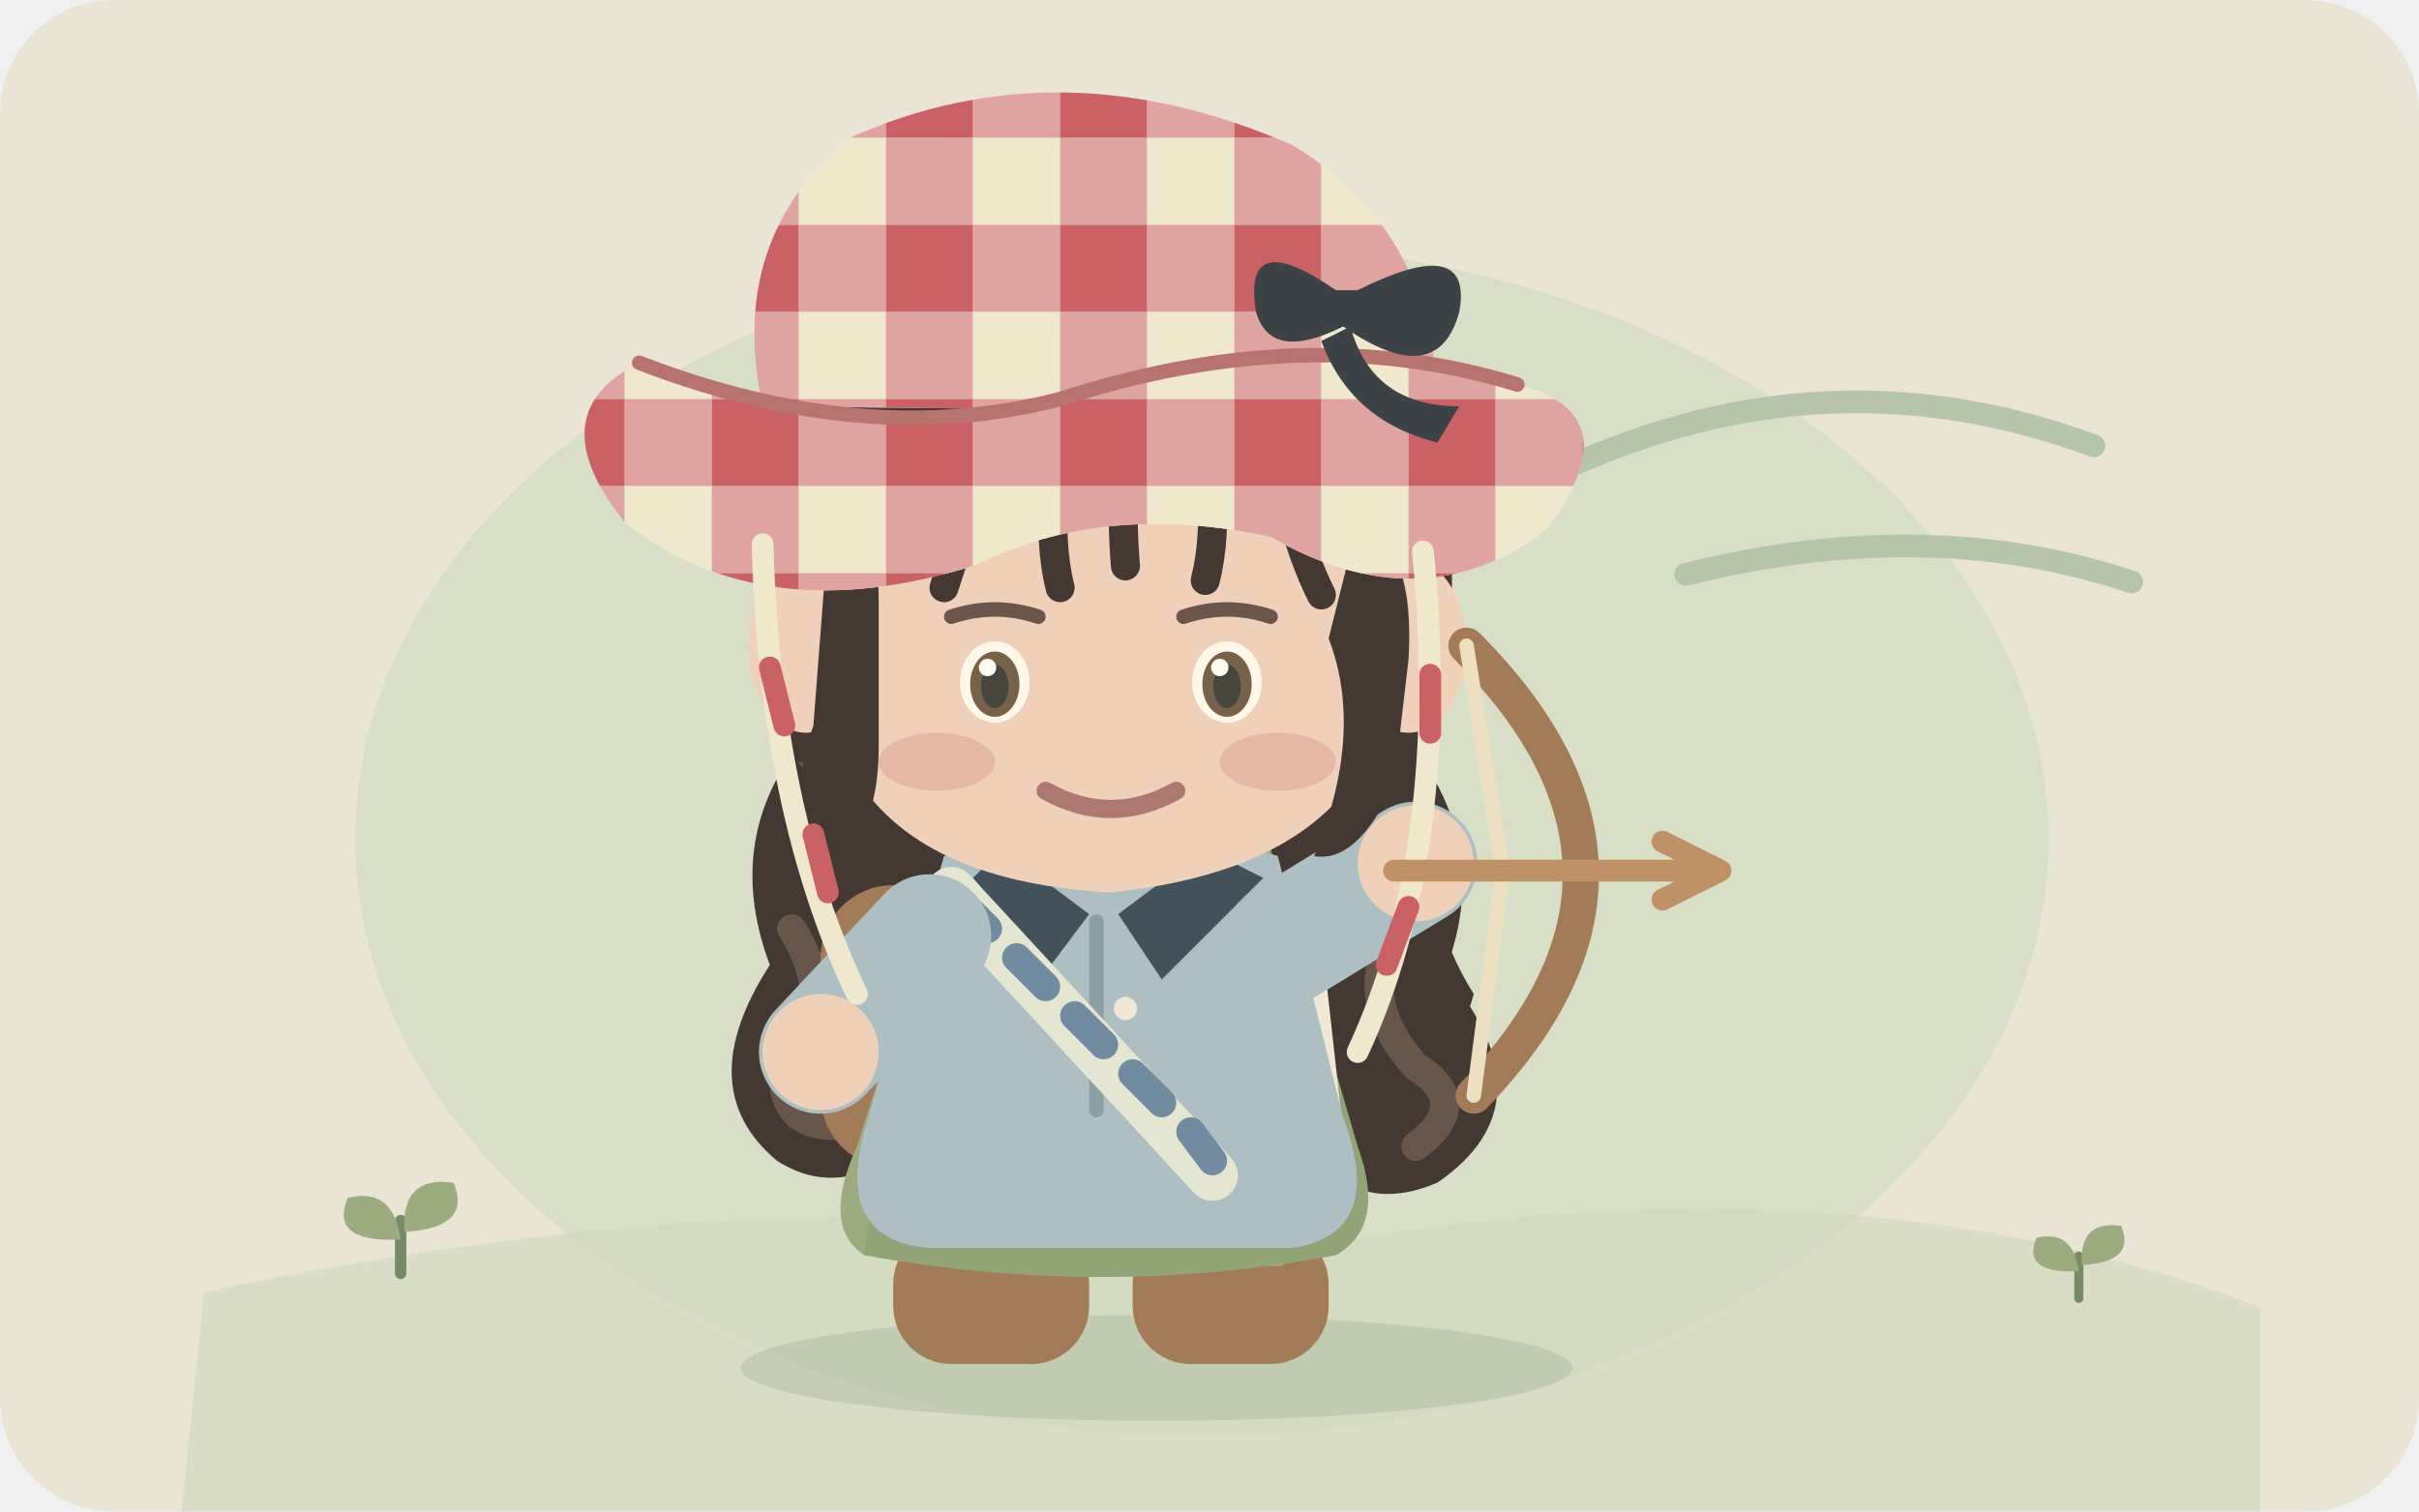
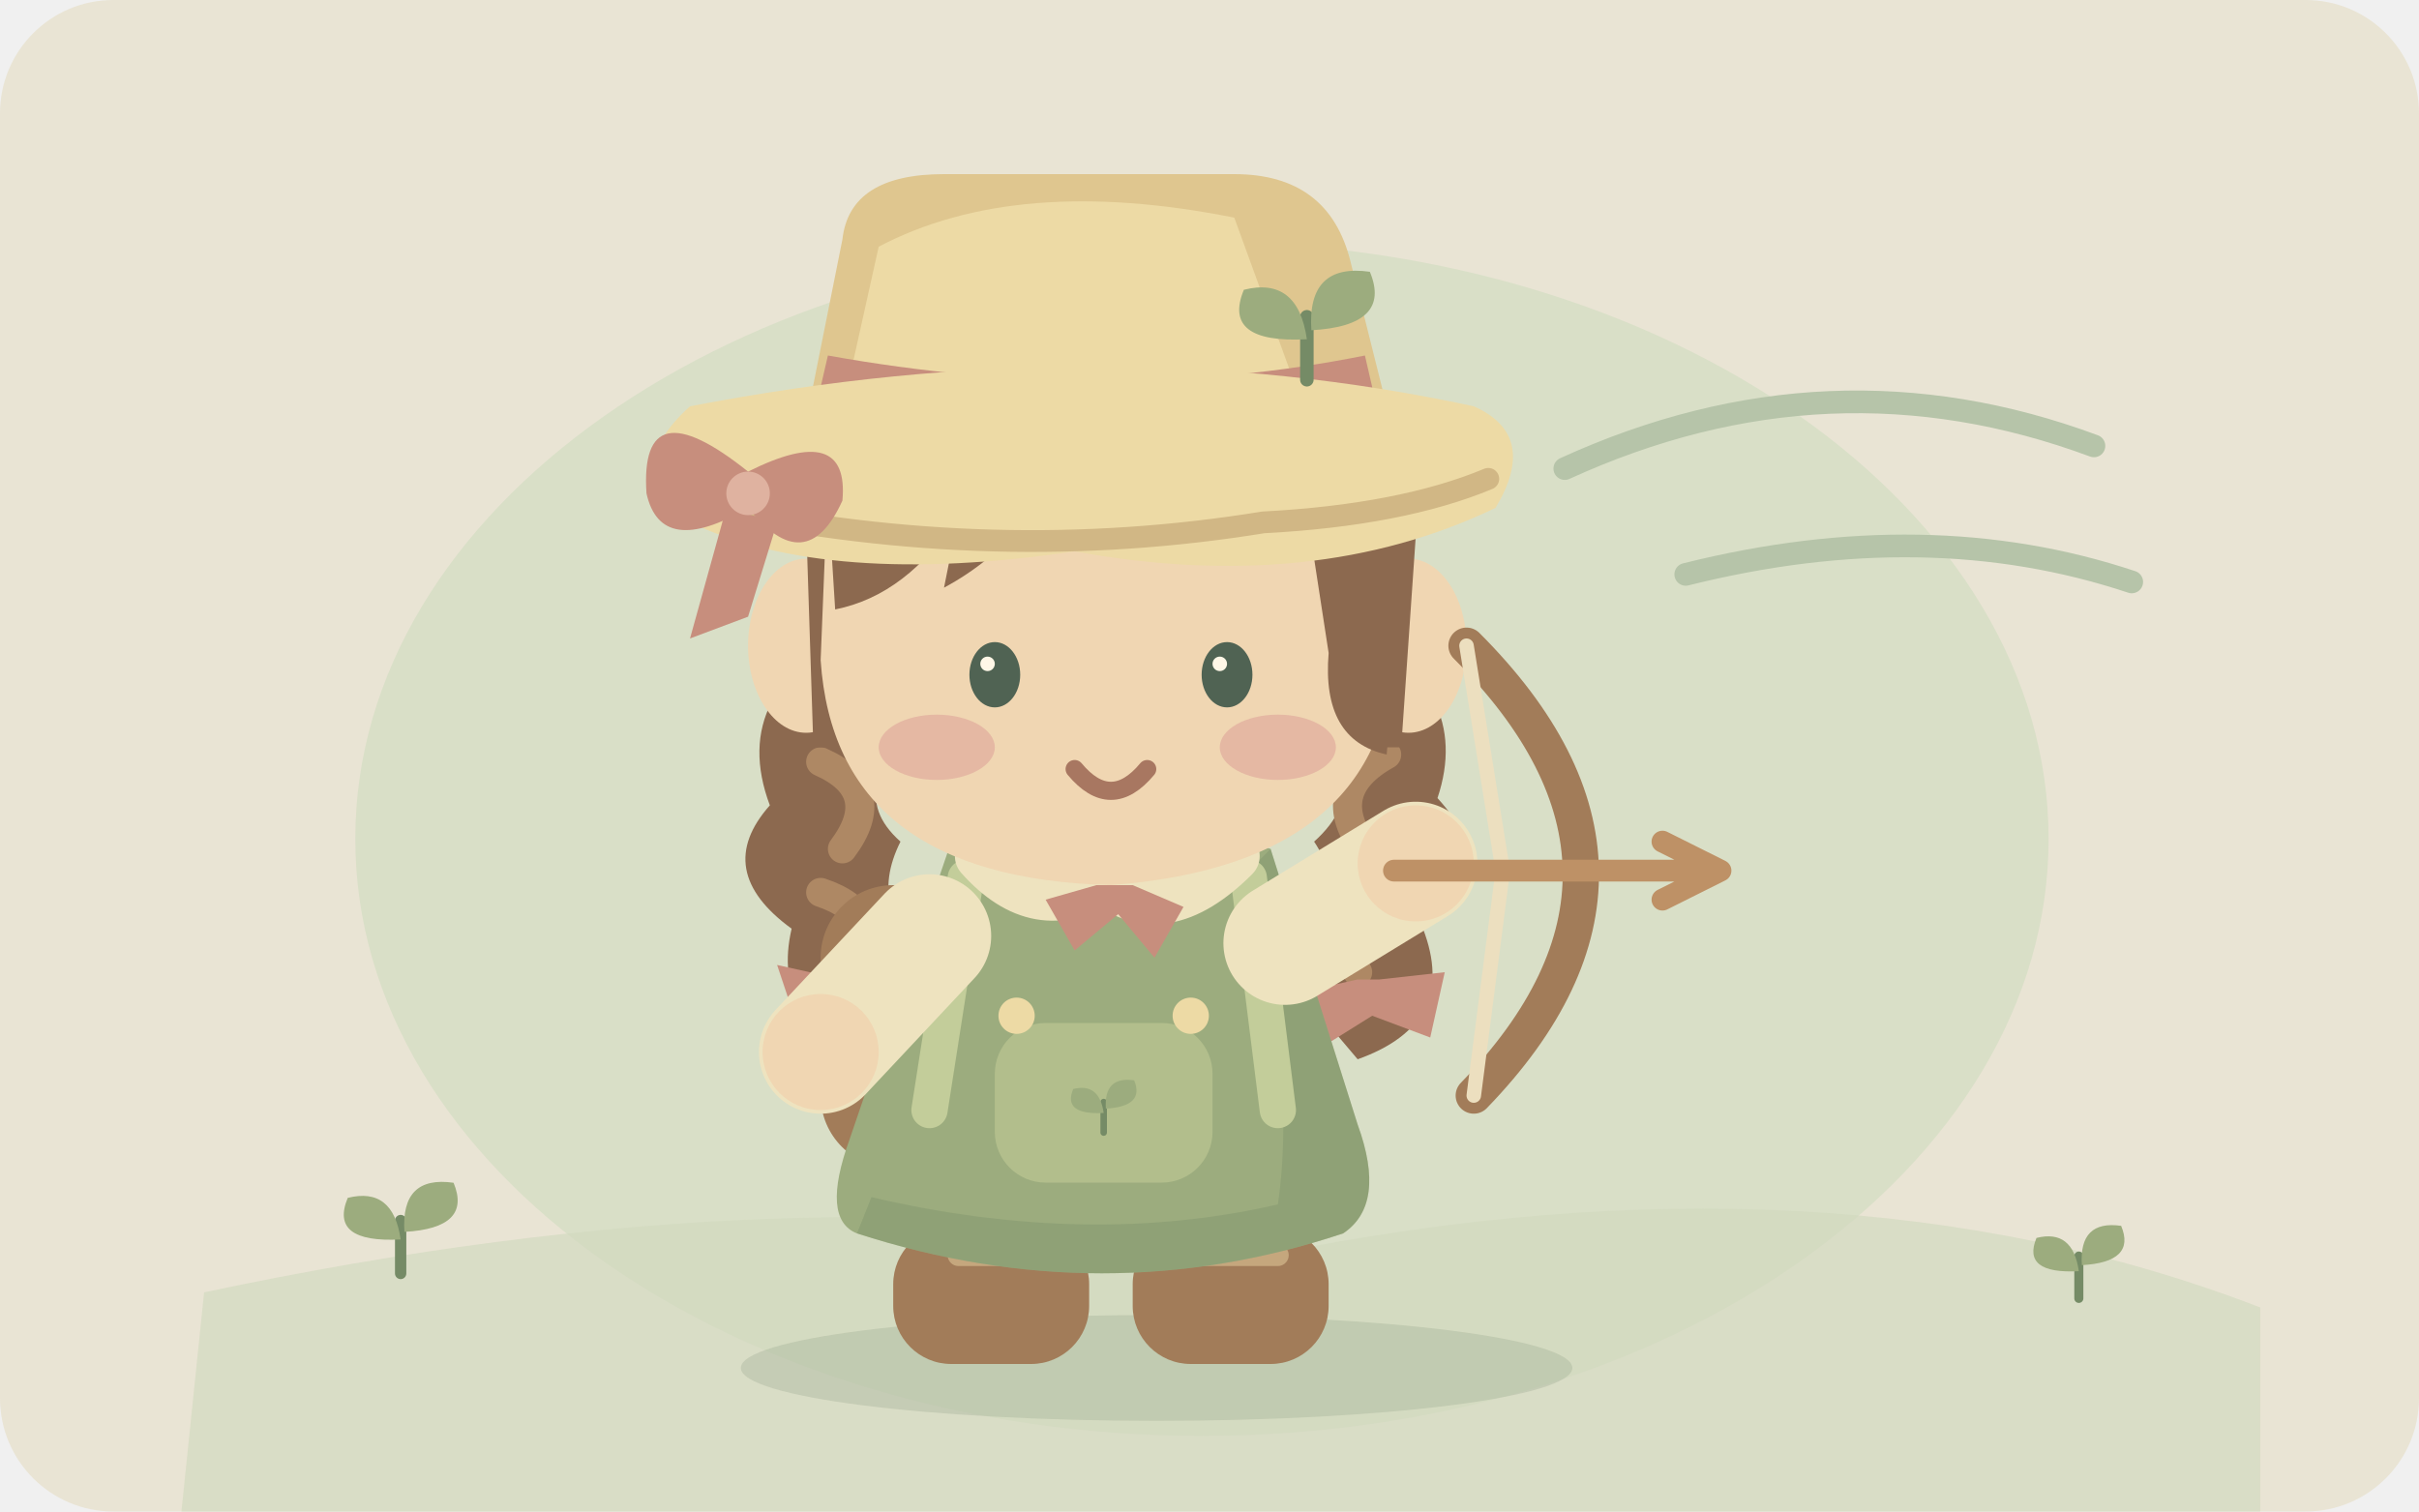
<svg xmlns="http://www.w3.org/2000/svg" width="320" height="200" viewBox="0 0 320 200">
  <rect x="0" y="0" width="320" height="200" rx="15" fill="#e9e4d4" />
  <ellipse cx="159" cy="111" rx="112" ry="79" fill="#d9dfc7" />
  <path d="M27 171Q107 154 168 166Q242 151 299 173V200H24Z" fill="#d1d9be" opacity=".65" />
  <g transform="translate(53 165) scale(0.5)">
    <path d="M0 7V-7" fill="none" stroke="#758b66" stroke-width="3" stroke-linecap="round" stroke-linejoin="round" />
    <path d="M0-2Q-19-1-14-13Q-2-16 0-2M1-4Q0-19 14-17Q19-5 1-4" fill="#9cac7e" />
  </g>
  <g transform="translate(275 169) scale(0.4)">
    <path d="M0 7V-7" fill="none" stroke="#758b66" stroke-width="3" stroke-linecap="round" stroke-linejoin="round" />
    <path d="M0-2Q-19-1-14-13Q-2-16 0-2M1-4Q0-19 14-17Q19-5 1-4" fill="#9cac7e" />
  </g>
  <path d="M207 62Q242 46 277 59M223 76Q255 68 282 77" fill="none" stroke="#b6c4a9" stroke-width="3" stroke-linecap="round" stroke-linejoin="round" />
  <ellipse cx="153" cy="181" rx="55" ry="7" fill="#5b7057" opacity=".16" />
  <g transform="translate(50 0) scale(.96)">
-     <path d="M55 82Q51 48 72 38Q101 23 128 39Q148 48 148 81L145 112Q144 126 151 137Q146 155 132 150L123 133H78Q65 155 52 143Q61 128 55 112Z" fill="#443932" />
-     <path d="M58 107Q67 120 61 133Q58 140 64 141M140 108Q132 122 141 136Q145 141 138 145" fill="none" stroke="#69564a" stroke-width="4" stroke-linecap="round" stroke-linejoin="round" />
-     <path d="M57 104Q48 117 54 133Q43 150 55 160Q66 167 78 153L76 127ZM141 101Q154 116 147 134Q162 152 146 163Q132 169 125 152L128 125Z" fill="#443932" />
-     <path d="M57 128Q64 139 56 150Q57 156 65 155M141 127Q134 137 143 147Q151 152 143 158" fill="none" stroke="#69564a" stroke-width="4" stroke-linecap="round" stroke-linejoin="round" />
+     <path d="M67 86Q48 95 54 111Q46 120 57 128Q54 141 68 146L77 133Q67 126 72 116Q63 108 78 98Z" fill="#8c694f" />
+     <path d="M134 86Q151 95 146 110Q156 121 144 128Q149 141 135 146L124 133Q135 125 129 116Q139 107 124 98Z" fill="#8c694f" />
+     <path d="M61 105Q70 109 64 117M61 123Q70 126 66 134M139 104Q130 109 136 117M139 123Q130 126 135 134" fill="none" stroke="#ae8864" stroke-width="4" stroke-linecap="round" stroke-linejoin="round" />
+     <path d="M64 135 55 133 58 142 67 140 74 145 77 137 68 135Z" fill="#c78e7d" />
+     <path d="M135 135 126 137 129 145 137 140 145 143 147 134 138 135Z" fill="#c78e7d" />
    <rect x="61" y="122" width="31" height="39" rx="10" fill="#a27c59" />
-     <rect x="77" y="157" width="18" height="28" rx="8" fill="#f0e7d5" />
-     <rect x="107" y="157" width="18" height="28" rx="8" fill="#f0e7d5" />
+     <rect x="77" y="157" width="18" height="28" rx="8" fill="#eee3bf" />
+     <rect x="107" y="157" width="18" height="28" rx="8" fill="#eee3bf" />
    <rect x="71" y="169" width="27" height="19" rx="8" fill="#a27c59" />
    <rect x="104" y="169" width="27" height="19" rx="8" fill="#a27c59" />
    <path d="M80 173H91M113 173H124" fill="none" stroke="#c5a77d" stroke-width="3" stroke-linecap="round" stroke-linejoin="round" />
-     <path d="M79 117Q101 110 123 117L135 158Q139 169 132 173Q100 179 67 173Q61 169 66 158Z" fill="#9cac7e" />
-     <path d="M119 127 126 164Q100 171 68 165L67 173Q100 179 132 173Q139 169 135 158L123 117Z" fill="#758b66" opacity=".26" />
-     <path d="M79 117Q86 112 94 117L100 130 94 156Q85 162 69 156L74 127Z" fill="#f0e7d5" />
-     <path d="M106 117Q116 112 123 118L130 129 133 156Q119 162 105 156L100 130Z" fill="#f0e7d5" />
-     <path d="M92 120 99 130 106 121M102 134V155" fill="none" stroke="#d9ceb8" stroke-width="2" stroke-linecap="round" stroke-linejoin="round" />
-     <path d="M89 120Q93 134 101 136Q110 131 114 120" fill="none" stroke="#c5a76f" stroke-width="1.5" stroke-linecap="round" stroke-linejoin="round" />
-     <ellipse cx="101" cy="137" rx="2.6" ry="3.6" fill="#d1ae68" />
-     <circle cx="108" cy="145" r="1.6" fill="#c4bba6" />
-     <circle cx="108" cy="152" r="1.6" fill="#c4bba6" />
-     <rect x="78" y="145" width="12" height="9" rx="3" fill="#e4dbc7" />
-     <g transform="translate(99 166) scale(0.25)">
+     <path d="M79 116Q100 109 123 117L135 155Q139 166 133 170Q100 181 66 170Q61 168 65 157Z" fill="#9cac7e" />
+     <path d="M118 122Q127 145 124 166Q98 172 68 165L66 170Q100 181 133 170Q139 166 135 155L123 117Z" fill="#758b66" opacity=".32" />
+     <path d="M81 121 76 153M120 121 124 153" fill="none" stroke="#c3cd9a" stroke-width="5" stroke-linecap="round" stroke-linejoin="round" />
+     <rect x="85" y="141" width="30" height="22" rx="7" fill="#b2be8c" />
+     <circle cx="88" cy="140" r="2.5" fill="#eddaa5" />
+     <circle cx="112" cy="140" r="2.5" fill="#eddaa5" />
+     <path d="M83 118Q91 127 100 121Q108 128 118 118" fill="none" stroke="#eee3bf" stroke-width="7" stroke-linecap="round" stroke-linejoin="round" />
+     <path d="M99 122 92 124 96 131 102 126 107 132 111 125 104 122Z" fill="#c78e7d" />
+     <g transform="translate(100 154) scale(0.3)">
      <path d="M0 7V-7" fill="none" stroke="#758b66" stroke-width="3" stroke-linecap="round" stroke-linejoin="round" />
      <path d="M0-2Q-19-1-14-13Q-2-16 0-2M1-4Q0-19 14-17Q19-5 1-4" fill="#9cac7e" />
    </g>
-     <path d="M78 118Q99 110 124 118L133 154Q139 170 126 172H76Q63 171 67 156Z" fill="#aebfc4" />
-     <path d="M86 117 98 126 92 134 82 121ZM114 117 102 126 108 135 122 121Z" fill="#43525a" />
-     <path d="M99 127V153" fill="none" stroke="#8b9fa6" stroke-width="2" stroke-linecap="round" stroke-linejoin="round" />
-     <circle cx="103" cy="139" r="1.6" fill="#f0e7d5" />
-     <circle cx="103" cy="149" r="1.6" fill="#f0e7d5" />
-     <path d="M79 123 115 162" fill="none" stroke="#e5e6d1" stroke-width="7" stroke-linecap="round" stroke-linejoin="round" />
-     <path d="M80 124 84 128M88 132 92 136M96 140 100 144M104 148 108 152M112 156 115 160" fill="none" stroke="#718ca0" stroke-width="4" stroke-linecap="round" stroke-linejoin="round" />
-     <path d="M76 129 61 145" fill="none" stroke="#aebfc4" stroke-width="17" stroke-linecap="round" stroke-linejoin="round" />
-     <path d="M125 130 143 119" fill="none" stroke="#aebfc4" stroke-width="17" stroke-linecap="round" stroke-linejoin="round" />
-     <circle cx="61" cy="145" r="8" fill="#efd1b9" />
-     <circle cx="143" cy="119" r="8" fill="#efd1b9" />
-     <ellipse cx="59" cy="89" rx="8" ry="12" fill="#efd1b9" />
-     <ellipse cx="142" cy="89" rx="8" ry="12" fill="#efd1b9" />
-     <path d="M61 67Q100 42 139 67L140 88Q140 119 101 123Q63 121 61 91Z" fill="#efd1b9" />
-     <path d="M59 76Q55 48 79 40Q108 28 131 45Q144 56 142 78L134 73Q123 58 111 58Q101 53 93 58Q75 58 67 79Z" fill="#443932" />
-     <path d="M87 49Q82 69 78 81M97 49Q91 69 94 81M104 49Q102 66 103 78M111 51Q117 68 114 80M123 55Q125 72 130 82" fill="none" stroke="#443932" stroke-width="4" stroke-linecap="round" stroke-linejoin="round" />
-     <path d="M62 74Q69 69 69 83V103Q69 116 61 121Q56 111 60 100Z" fill="#443932" />
-     <path d="M135 72Q143 75 142 91L140 108Q135 119 129 118Q136 101 131 88Z" fill="#443932" />
-     <path d="M73 52Q82 43 94 44M115 46Q127 50 132 61" fill="none" stroke="#69564a" stroke-width="3" stroke-linecap="round" stroke-linejoin="round" />
-     <ellipse cx="77" cy="105" rx="8" ry="4" fill="#dba39b" opacity=".55" />
-     <ellipse cx="124" cy="105" rx="8" ry="4" fill="#dba39b" opacity=".55" />
-     <path d="M79 85Q85 83 91 85M111 85Q117 83 123 85" fill="none" stroke="#6c5549" stroke-width="2" stroke-linecap="round" stroke-linejoin="round" />
-     <ellipse cx="85" cy="94" rx="4.8" ry="5.6" fill="#fff8e9" />
-     <ellipse cx="117" cy="94" rx="4.8" ry="5.6" fill="#fff8e9" />
-     <ellipse cx="85" cy="94.3" rx="3.4" ry="4.5" fill="#776249" />
-     <ellipse cx="117" cy="94.3" rx="3.4" ry="4.5" fill="#776249" />
-     <ellipse cx="85" cy="94.6" rx="1.9" ry="3" fill="#47463c" />
-     <ellipse cx="117" cy="94.6" rx="1.9" ry="3" fill="#47463c" />
-     <circle cx="84" cy="92" r="1.2" fill="#fffaf0" />
-     <circle cx="116" cy="92" r="1.2" fill="#fffaf0" />
-     <path d="M92 109Q101 114 110 109" fill="none" stroke="#ac786f" stroke-width="2.5" stroke-linecap="round" stroke-linejoin="round" />
-     <g transform="translate(0 -8)">
-       <defs>
-         <clipPath id="gingham_clip">
-           <path d="M53 64Q48 41 65 27Q94 14 126 28Q146 40 146 65Z" fill="#fff" />
-           <path d="M36 58Q67 70 94 63Q128 52 157 61Q173 65 161 81Q144 94 123 82Q100 77 82 86Q53 95 34 80Q22 65 36 58Z" fill="#fff" />
-         </clipPath>
-       </defs>
-       <g transform="" clip-path="url(#gingham_clip)">
-         <rect x="22" y="15" width="151" height="82" rx="0" fill="#f0e8cc" />
-         <rect x="22" y="15" width="12" height="12" rx="0" fill="#c96165" />
-         <rect x="34" y="15" width="12" height="12" rx="0" fill="#dfa3a0" />
-         <rect x="46" y="15" width="12" height="12" rx="0" fill="#c96165" />
-         <rect x="58" y="15" width="12" height="12" rx="0" fill="#dfa3a0" />
-         <rect x="70" y="15" width="12" height="12" rx="0" fill="#c96165" />
-         <rect x="82" y="15" width="12" height="12" rx="0" fill="#dfa3a0" />
-         <rect x="94" y="15" width="12" height="12" rx="0" fill="#c96165" />
-         <rect x="106" y="15" width="12" height="12" rx="0" fill="#dfa3a0" />
-         <rect x="118" y="15" width="12" height="12" rx="0" fill="#c96165" />
-         <rect x="130" y="15" width="12" height="12" rx="0" fill="#dfa3a0" />
-         <rect x="142" y="15" width="12" height="12" rx="0" fill="#c96165" />
-         <rect x="154" y="15" width="12" height="12" rx="0" fill="#dfa3a0" />
-         <rect x="166" y="15" width="12" height="12" rx="0" fill="#c96165" />
-         <rect x="22" y="27" width="12" height="12" rx="0" fill="#dfa3a0" />
-         <rect x="34" y="27" width="12" height="12" rx="0" fill="#f0e8cc" />
-         <rect x="46" y="27" width="12" height="12" rx="0" fill="#dfa3a0" />
-         <rect x="58" y="27" width="12" height="12" rx="0" fill="#f0e8cc" />
-         <rect x="70" y="27" width="12" height="12" rx="0" fill="#dfa3a0" />
-         <rect x="82" y="27" width="12" height="12" rx="0" fill="#f0e8cc" />
-         <rect x="94" y="27" width="12" height="12" rx="0" fill="#dfa3a0" />
-         <rect x="106" y="27" width="12" height="12" rx="0" fill="#f0e8cc" />
-         <rect x="118" y="27" width="12" height="12" rx="0" fill="#dfa3a0" />
-         <rect x="130" y="27" width="12" height="12" rx="0" fill="#f0e8cc" />
-         <rect x="142" y="27" width="12" height="12" rx="0" fill="#dfa3a0" />
-         <rect x="154" y="27" width="12" height="12" rx="0" fill="#f0e8cc" />
-         <rect x="166" y="27" width="12" height="12" rx="0" fill="#dfa3a0" />
-         <rect x="22" y="39" width="12" height="12" rx="0" fill="#c96165" />
-         <rect x="34" y="39" width="12" height="12" rx="0" fill="#dfa3a0" />
-         <rect x="46" y="39" width="12" height="12" rx="0" fill="#c96165" />
-         <rect x="58" y="39" width="12" height="12" rx="0" fill="#dfa3a0" />
-         <rect x="70" y="39" width="12" height="12" rx="0" fill="#c96165" />
-         <rect x="82" y="39" width="12" height="12" rx="0" fill="#dfa3a0" />
-         <rect x="94" y="39" width="12" height="12" rx="0" fill="#c96165" />
-         <rect x="106" y="39" width="12" height="12" rx="0" fill="#dfa3a0" />
-         <rect x="118" y="39" width="12" height="12" rx="0" fill="#c96165" />
-         <rect x="130" y="39" width="12" height="12" rx="0" fill="#dfa3a0" />
-         <rect x="142" y="39" width="12" height="12" rx="0" fill="#c96165" />
-         <rect x="154" y="39" width="12" height="12" rx="0" fill="#dfa3a0" />
-         <rect x="166" y="39" width="12" height="12" rx="0" fill="#c96165" />
-         <rect x="22" y="51" width="12" height="12" rx="0" fill="#dfa3a0" />
-         <rect x="34" y="51" width="12" height="12" rx="0" fill="#f0e8cc" />
-         <rect x="46" y="51" width="12" height="12" rx="0" fill="#dfa3a0" />
-         <rect x="58" y="51" width="12" height="12" rx="0" fill="#f0e8cc" />
-         <rect x="70" y="51" width="12" height="12" rx="0" fill="#dfa3a0" />
-         <rect x="82" y="51" width="12" height="12" rx="0" fill="#f0e8cc" />
-         <rect x="94" y="51" width="12" height="12" rx="0" fill="#dfa3a0" />
-         <rect x="106" y="51" width="12" height="12" rx="0" fill="#f0e8cc" />
-         <rect x="118" y="51" width="12" height="12" rx="0" fill="#dfa3a0" />
-         <rect x="130" y="51" width="12" height="12" rx="0" fill="#f0e8cc" />
-         <rect x="142" y="51" width="12" height="12" rx="0" fill="#dfa3a0" />
-         <rect x="154" y="51" width="12" height="12" rx="0" fill="#f0e8cc" />
-         <rect x="166" y="51" width="12" height="12" rx="0" fill="#dfa3a0" />
-         <rect x="22" y="63" width="12" height="12" rx="0" fill="#c96165" />
-         <rect x="34" y="63" width="12" height="12" rx="0" fill="#dfa3a0" />
-         <rect x="46" y="63" width="12" height="12" rx="0" fill="#c96165" />
-         <rect x="58" y="63" width="12" height="12" rx="0" fill="#dfa3a0" />
-         <rect x="70" y="63" width="12" height="12" rx="0" fill="#c96165" />
-         <rect x="82" y="63" width="12" height="12" rx="0" fill="#dfa3a0" />
-         <rect x="94" y="63" width="12" height="12" rx="0" fill="#c96165" />
-         <rect x="106" y="63" width="12" height="12" rx="0" fill="#dfa3a0" />
-         <rect x="118" y="63" width="12" height="12" rx="0" fill="#c96165" />
-         <rect x="130" y="63" width="12" height="12" rx="0" fill="#dfa3a0" />
-         <rect x="142" y="63" width="12" height="12" rx="0" fill="#c96165" />
-         <rect x="154" y="63" width="12" height="12" rx="0" fill="#dfa3a0" />
-         <rect x="166" y="63" width="12" height="12" rx="0" fill="#c96165" />
-         <rect x="22" y="75" width="12" height="12" rx="0" fill="#dfa3a0" />
-         <rect x="34" y="75" width="12" height="12" rx="0" fill="#f0e8cc" />
-         <rect x="46" y="75" width="12" height="12" rx="0" fill="#dfa3a0" />
-         <rect x="58" y="75" width="12" height="12" rx="0" fill="#f0e8cc" />
-         <rect x="70" y="75" width="12" height="12" rx="0" fill="#dfa3a0" />
-         <rect x="82" y="75" width="12" height="12" rx="0" fill="#f0e8cc" />
-         <rect x="94" y="75" width="12" height="12" rx="0" fill="#dfa3a0" />
-         <rect x="106" y="75" width="12" height="12" rx="0" fill="#f0e8cc" />
-         <rect x="118" y="75" width="12" height="12" rx="0" fill="#dfa3a0" />
-         <rect x="130" y="75" width="12" height="12" rx="0" fill="#f0e8cc" />
-         <rect x="142" y="75" width="12" height="12" rx="0" fill="#dfa3a0" />
-         <rect x="154" y="75" width="12" height="12" rx="0" fill="#f0e8cc" />
-         <rect x="166" y="75" width="12" height="12" rx="0" fill="#dfa3a0" />
-         <rect x="22" y="87" width="12" height="12" rx="0" fill="#c96165" />
-         <rect x="34" y="87" width="12" height="12" rx="0" fill="#dfa3a0" />
-         <rect x="46" y="87" width="12" height="12" rx="0" fill="#c96165" />
-         <rect x="58" y="87" width="12" height="12" rx="0" fill="#dfa3a0" />
-         <rect x="70" y="87" width="12" height="12" rx="0" fill="#c96165" />
-         <rect x="82" y="87" width="12" height="12" rx="0" fill="#dfa3a0" />
-         <rect x="94" y="87" width="12" height="12" rx="0" fill="#c96165" />
-         <rect x="106" y="87" width="12" height="12" rx="0" fill="#dfa3a0" />
-         <rect x="118" y="87" width="12" height="12" rx="0" fill="#c96165" />
-         <rect x="130" y="87" width="12" height="12" rx="0" fill="#dfa3a0" />
-         <rect x="142" y="87" width="12" height="12" rx="0" fill="#c96165" />
-         <rect x="154" y="87" width="12" height="12" rx="0" fill="#dfa3a0" />
-         <rect x="166" y="87" width="12" height="12" rx="0" fill="#c96165" />
-       </g>
-       <path d="M36 58Q67 70 94 63Q128 52 157 61" fill="none" stroke="#b7736e" stroke-width="2" stroke-linecap="round" stroke-linejoin="round" />
-       <path d="M132 48Q119 39 121 51Q123 58 133 53Q146 62 149 51Q151 40 135 48Z" fill="#3d4247" />
-       <path d="M134 53Q137 64 149 64L146 69Q134 66 130 55" fill="#3d4247" />
-       <path d="M53 83Q54 120 66 145M144 84Q148 125 135 153" fill="none" stroke="#f0e8cc" stroke-width="3" stroke-linecap="round" stroke-linejoin="round" />
-       <path d="M54 100 56 108M60 123 62 131M145 101 145 109M142 133 139 141" fill="none" stroke="#c96165" stroke-width="3" stroke-linecap="round" stroke-linejoin="round" />
+     <path d="M76 129 61 145" fill="none" stroke="#eee3bf" stroke-width="17" stroke-linecap="round" stroke-linejoin="round" />
+     <path d="M125 130 143 119" fill="none" stroke="#eee3bf" stroke-width="17" stroke-linecap="round" stroke-linejoin="round" />
+     <circle cx="61" cy="145" r="8" fill="#f0d6b2" />
+     <circle cx="143" cy="119" r="8" fill="#f0d6b2" />
+     <ellipse cx="59" cy="89" rx="8" ry="12" fill="#f0d6b2" />
+     <ellipse cx="142" cy="89" rx="8" ry="12" fill="#f0d6b2" />
+     <path d="M59 72Q58 36 99 37Q141 35 143 74L141 103H60Z" fill="#8c694f" />
+     <path d="M62 66Q100 46 139 67L140 88Q140 119 101 122Q63 121 61 91Z" fill="#f0d6b2" />
+     <path d="M62 68Q72 52 96 59Q91 74 78 81L80 71Q73 82 63 84Z" fill="#8c694f" />
+     <path d="M127 62Q139 65 141 80L139 104Q130 102 131 90L129 77Z" fill="#8c694f" />
+     <path d="M68 71Q77 62 88 63" fill="none" stroke="#ae8864" stroke-width="3" stroke-linecap="round" stroke-linejoin="round" />
+     <ellipse cx="77" cy="103" rx="8" ry="4.5" fill="#dfa89b" opacity=".65" />
+     <ellipse cx="124" cy="103" rx="8" ry="4.5" fill="#dfa89b" opacity=".65" />
+     <ellipse cx="85" cy="93" rx="3.5" ry="4.5" fill="#506353" />
+     <ellipse cx="117" cy="93" rx="3.5" ry="4.5" fill="#506353" />
+     <circle cx="84" cy="91.5" r="1" fill="#fff7e7" />
+     <circle cx="116" cy="91.5" r="1" fill="#fff7e7" />
+     <path d="M96 106Q101 112 106 106" fill="none" stroke="#a87761" stroke-width="2.5" stroke-linecap="round" stroke-linejoin="round" />
+     <path d="M59 58 64 33Q65 24 78 24H118Q131 24 134 36L140 60Z" fill="#dfc68f" />
+     <path d="M69 34Q88 24 118 30L126 52H65Z" fill="#eddaa5" />
+     <path d="M62 49Q101 56 136 49L139 62H59Z" fill="#c78e7d" />
+     <path d="M43 56Q100 45 151 56Q160 60 154 70Q129 82 96 76Q62 81 43 72Q33 65 43 56Z" fill="#eddaa5" />
+     <path d="M47 70Q85 78 122 72Q141 71 153 66" fill="none" stroke="#d1b785" stroke-width="3" stroke-linecap="round" stroke-linejoin="round" />
+     <path d="M51 65Q36 53 37 68Q39 77 51 70Q59 80 64 69Q65 58 51 65Z" fill="#c78e7d" />
+     <path d="M48 70 43 88 51 85 55 72" fill="#c78e7d" />
+     <circle cx="51" cy="68" r="3" fill="#dfb2a0" />
+     <g transform="translate(128 48) scale(0.62)">
+       <path d="M0 7V-7" fill="none" stroke="#758b66" stroke-width="3" stroke-linecap="round" stroke-linejoin="round" />
+       <path d="M0-2Q-19-1-14-13Q-2-16 0-2M1-4Q0-19 14-17Q19-5 1-4" fill="#9cac7e" />
    </g>
    <path d="M150 89Q181 120 151 151" fill="none" stroke="#a27c59" stroke-width="5" stroke-linecap="round" stroke-linejoin="round" />
    <path d="M150 89 155 120 151 151" fill="none" stroke="#ecdfbf" stroke-width="2" stroke-linecap="round" stroke-linejoin="round" />
    <path d="M140 120H184M177 116 185 120 177 124" fill="none" stroke="#be9166" stroke-width="3" stroke-linecap="round" stroke-linejoin="round" />
  </g>
</svg>
